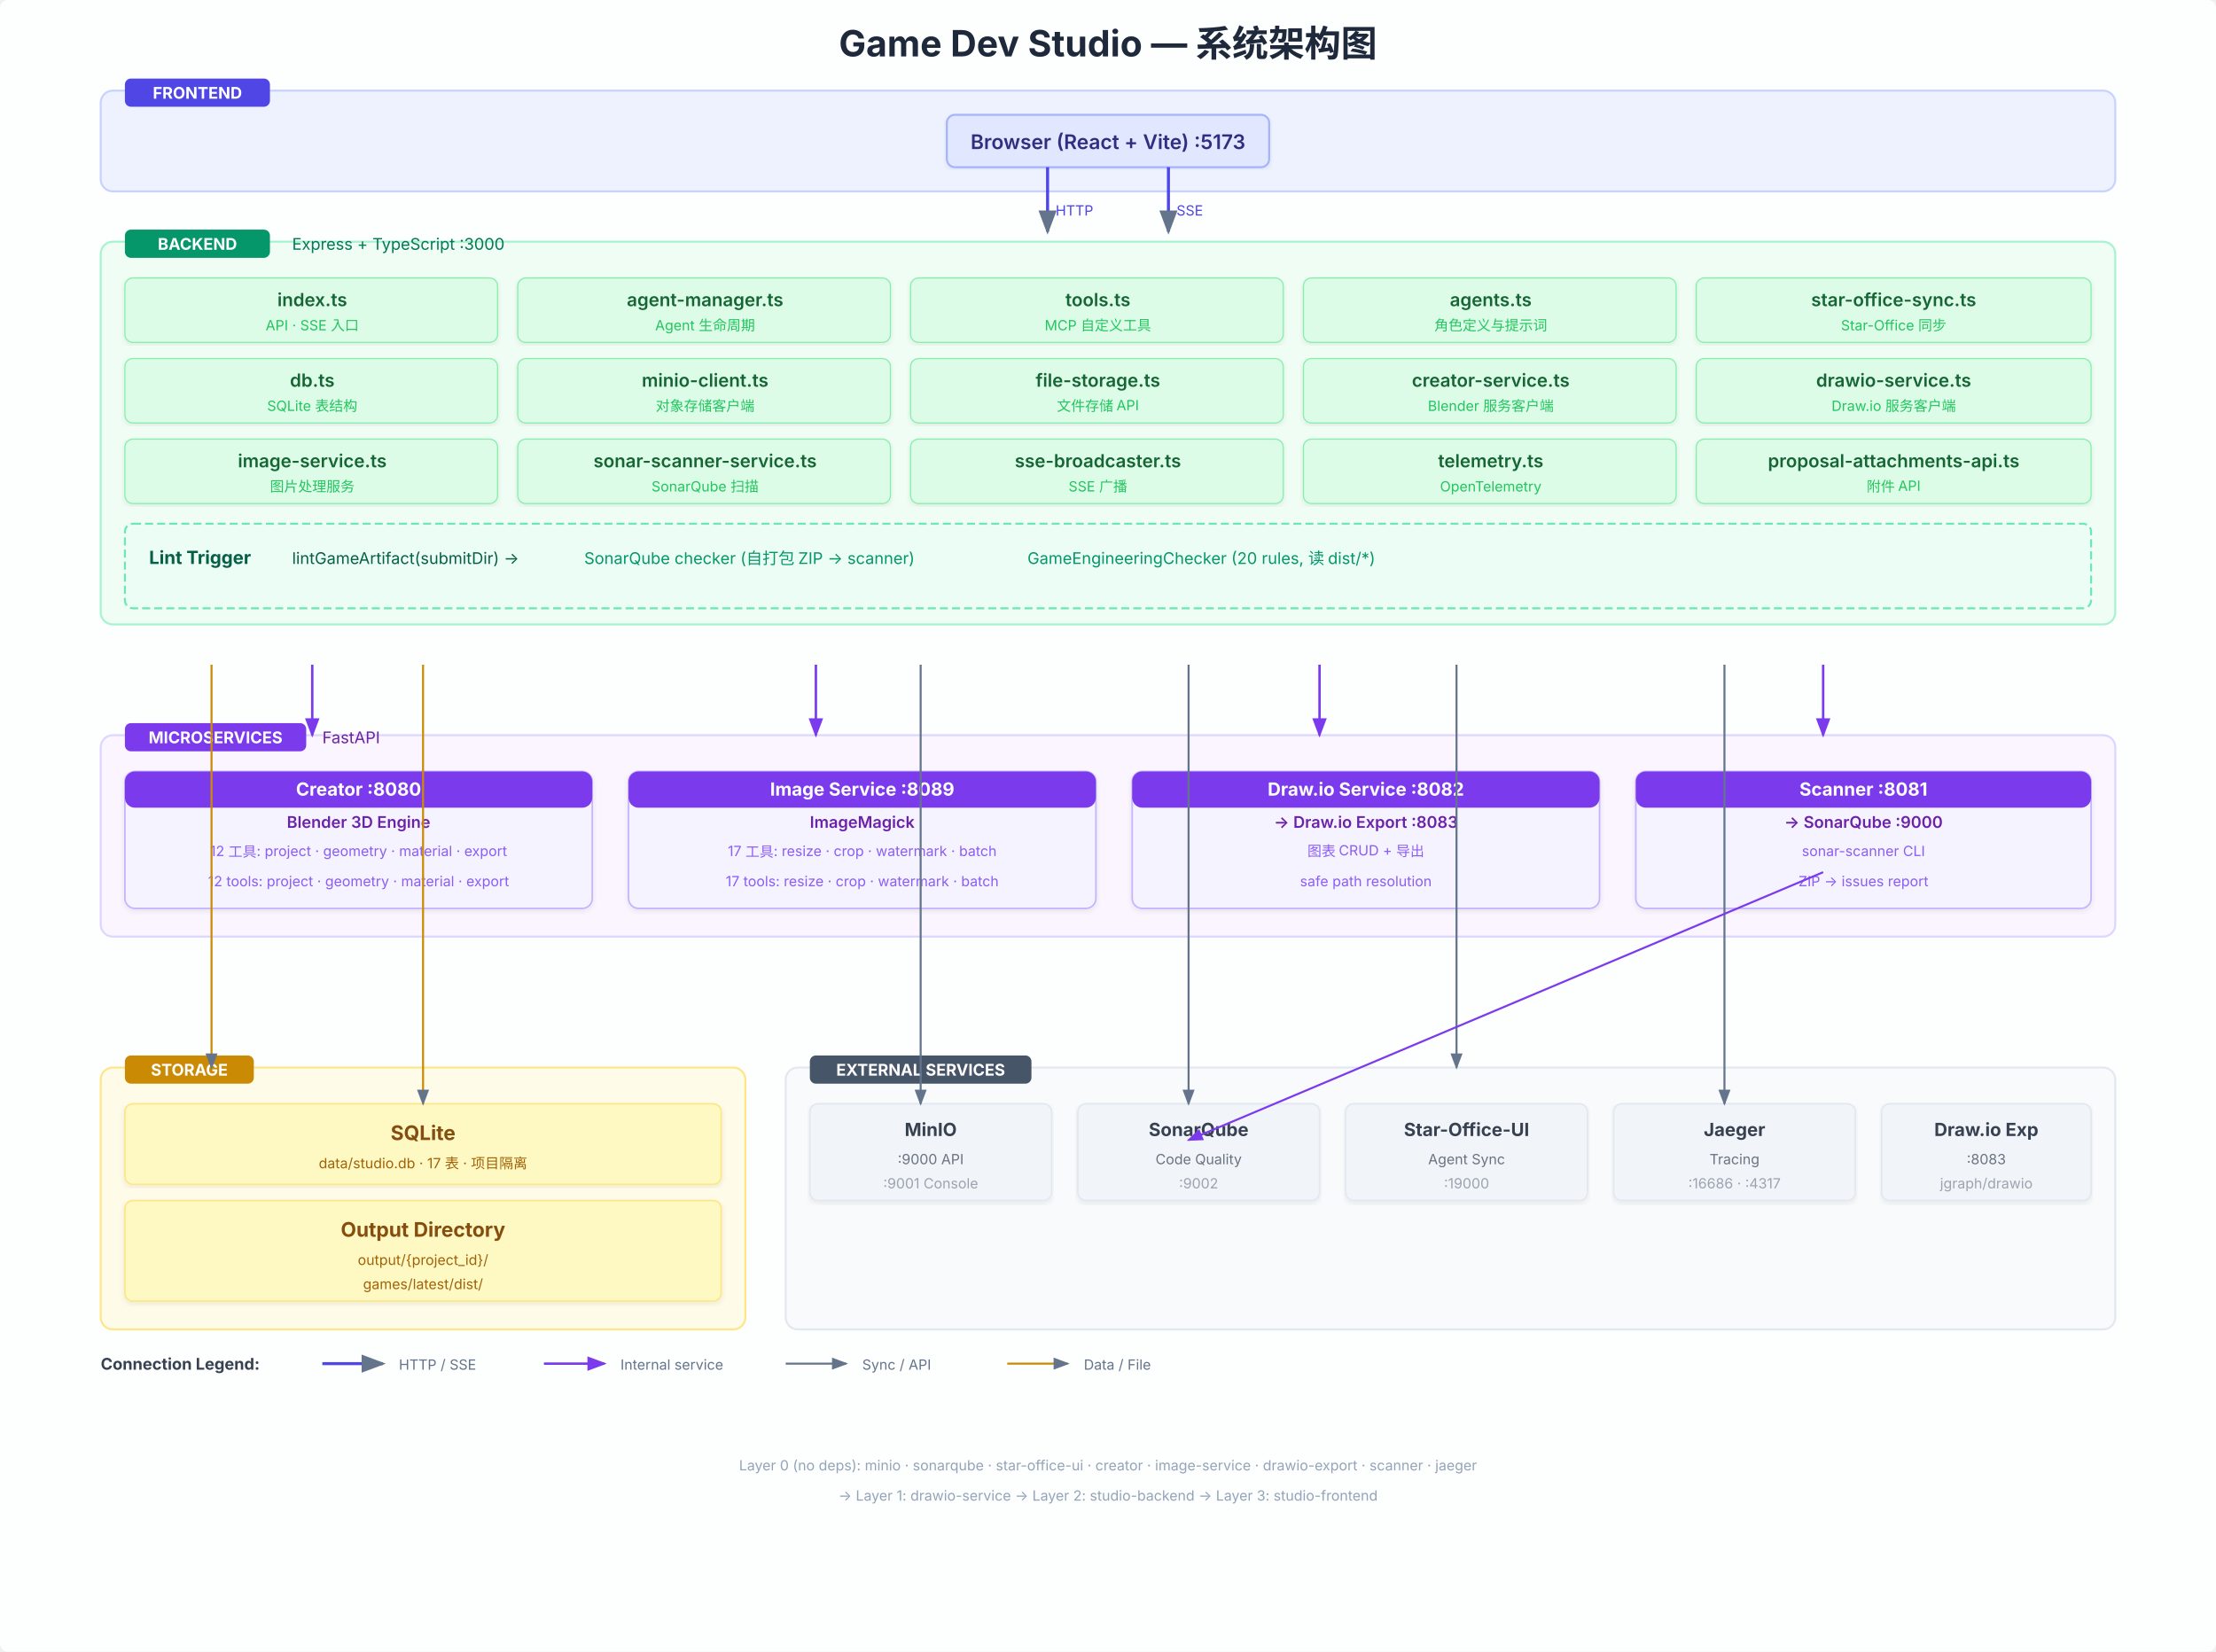
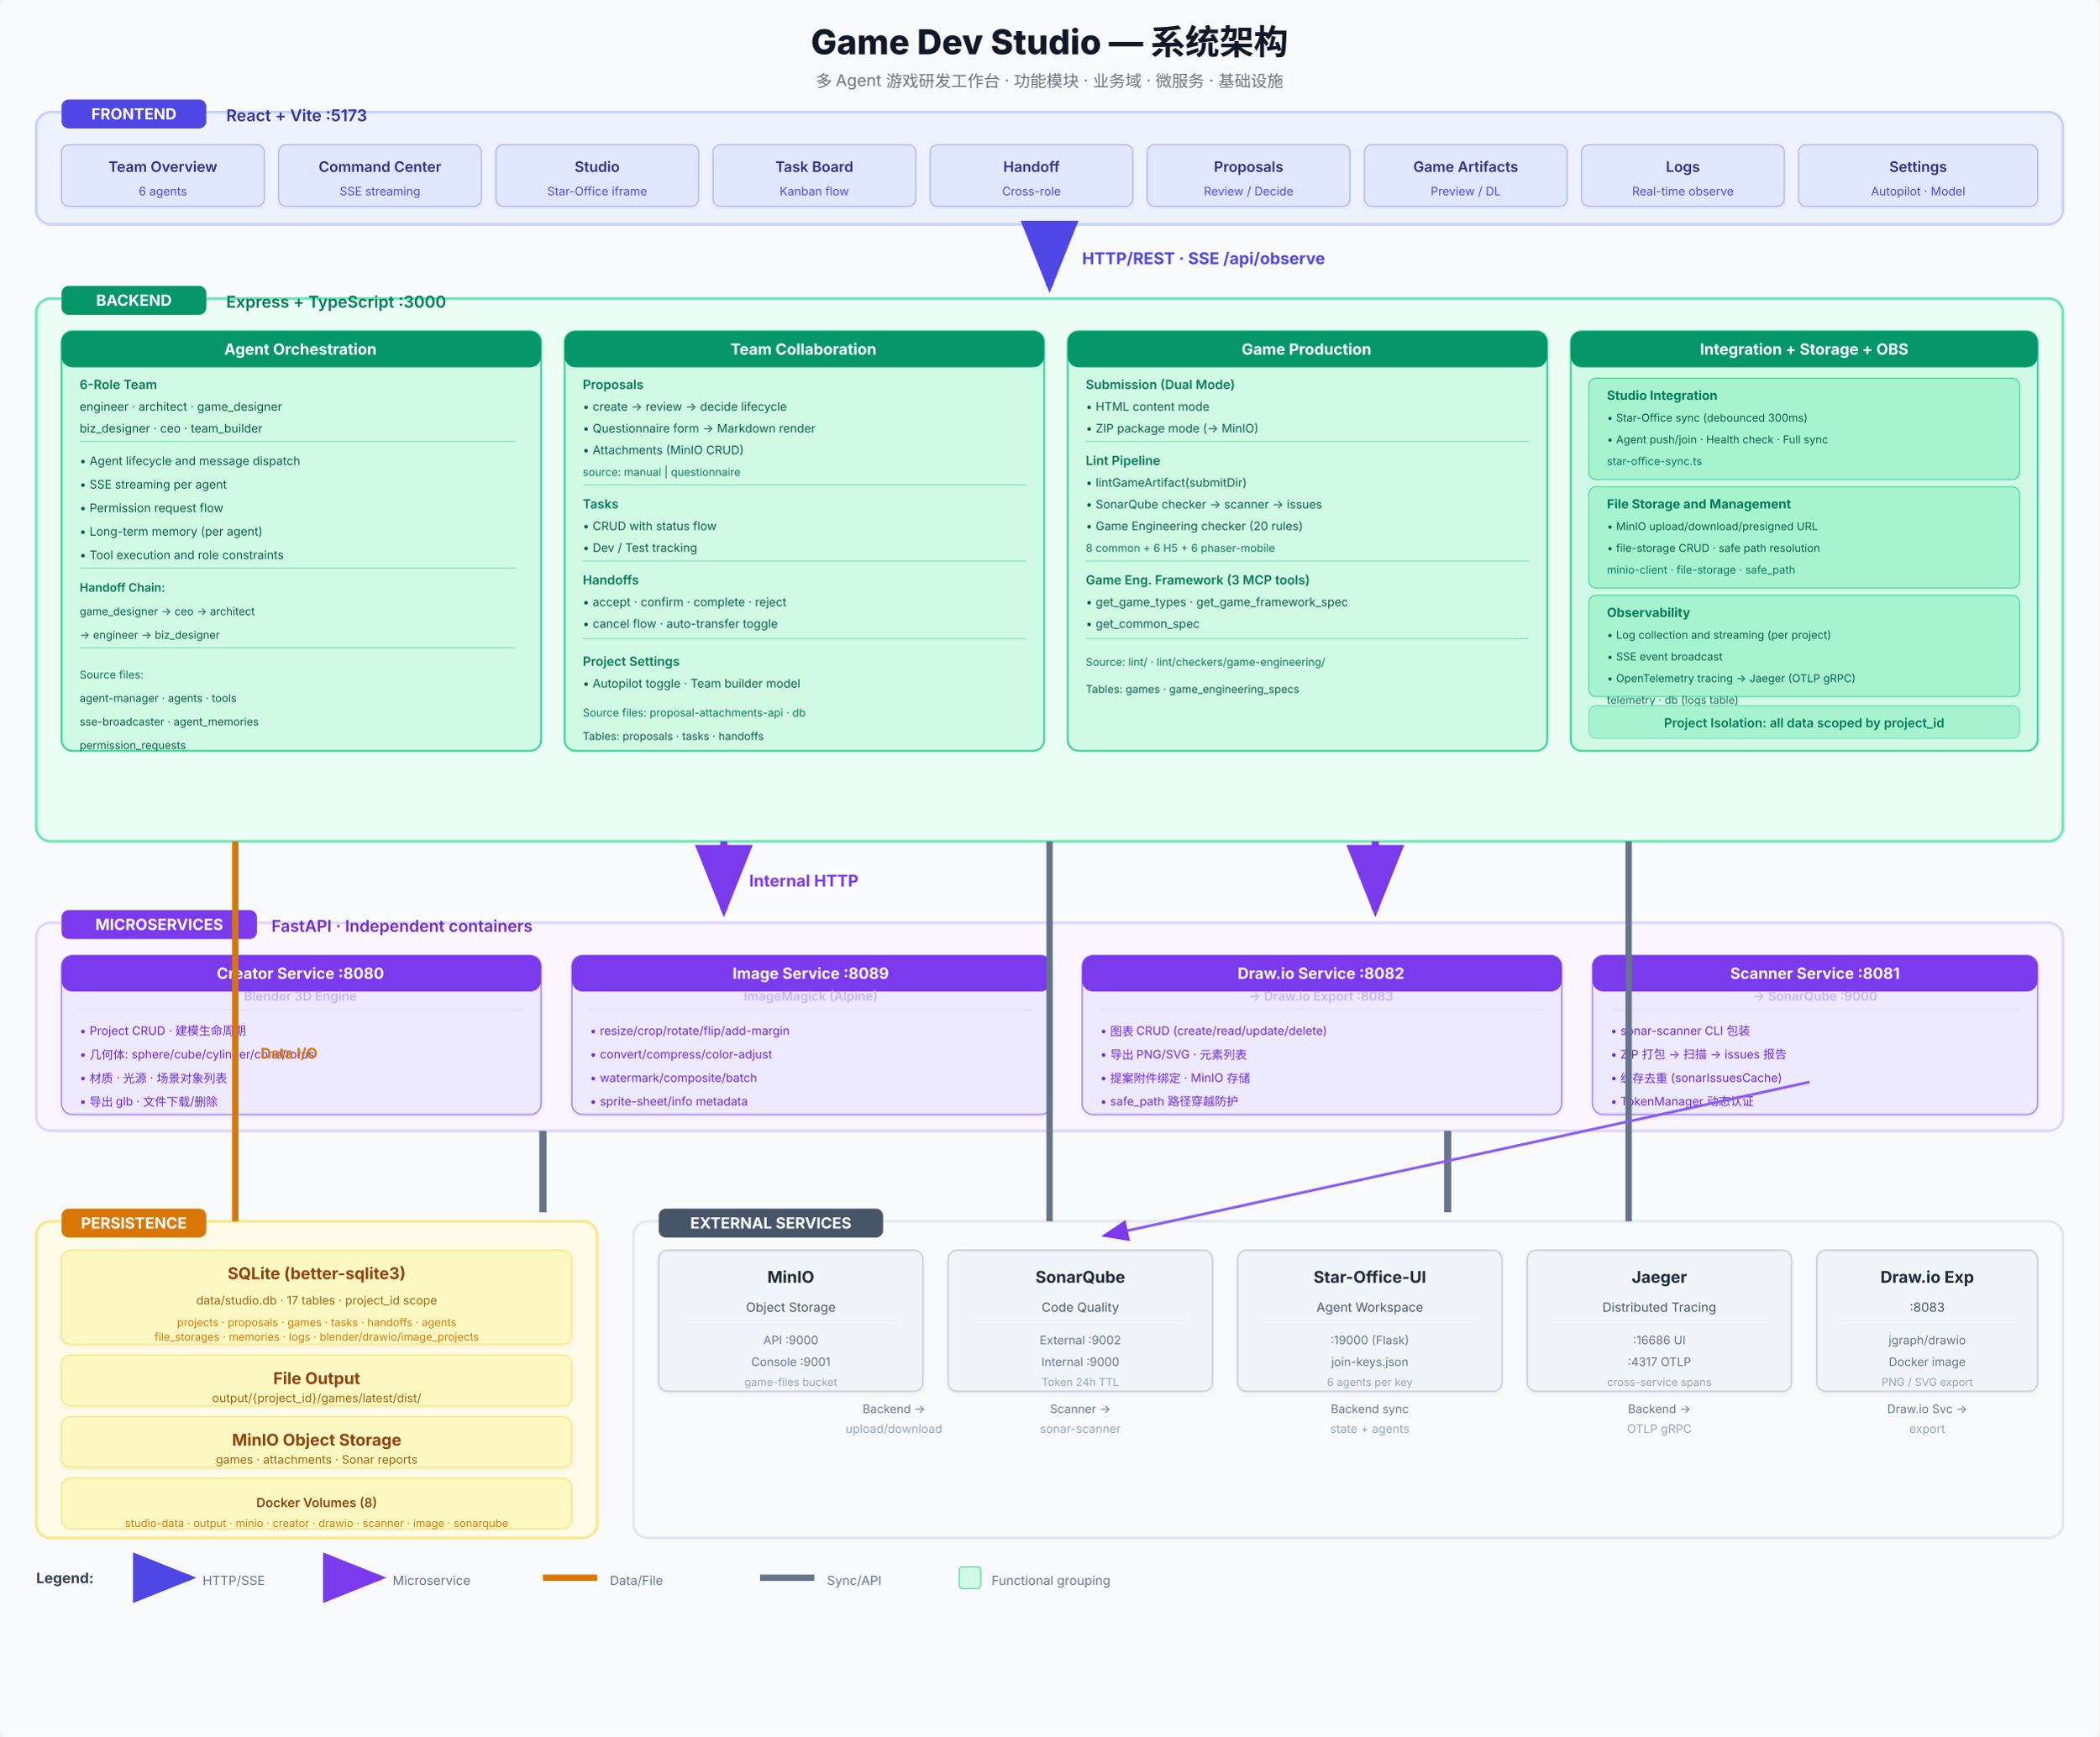
- <svg xmlns="http://www.w3.org/2000/svg" viewBox="0 0 1100 820" font-family="'Inter', 'Helvetica Neue', Arial, sans-serif">
+ <svg xmlns="http://www.w3.org/2000/svg" viewBox="0 0 1160 960" font-family="'Inter', 'PingFang SC', 'Microsoft YaHei', Arial, sans-serif">
  <defs>
-     <marker id="a" markerWidth="8" markerHeight="6" refX="7" refY="3" orient="auto">
-       <path d="M0,0 L8,3 L0,6 Z" fill="#64748B" />
+     <marker id="ma" markerWidth="10" markerHeight="8" refX="9" refY="4" orient="auto">
+       <path d="M0,0 L10,4 L0,8 Z" fill="#4F46E5" />
    </marker>
-     <marker id="ap" markerWidth="8" markerHeight="6" refX="7" refY="3" orient="auto">
-       <path d="M0,0 L8,3 L0,6 Z" fill="#7C3AED" />
+     <marker id="mp" markerWidth="10" markerHeight="8" refX="9" refY="4" orient="auto">
+       <path d="M0,0 L10,4 L0,8 Z" fill="#7C3AED" />
    </marker>
    <filter id="sh" x="-1%" y="-1%" width="102%" height="106%">
-       <feDropShadow dx="0" dy="1" stdDeviation="1.5" flood-opacity="0.08" />
+       <feDropShadow dx="0" dy="1" stdDeviation="1.5" flood-opacity="0.06" />
    </filter>
  </defs>
-   <rect width="1100" height="820" fill="#FDFEFE" rx="4" />
-   <text x="550" y="28" text-anchor="middle" font-size="18" font-weight="700" fill="#1E293B">Game Dev Studio — 系统架构图</text>
-   <g transform="translate(50, 45)">
-     <rect x="0" y="0" width="1000" height="50" rx="6" fill="#EEF2FF" stroke="#C7D2FE" stroke-width="1" />
-     <rect x="12" y="-6" width="72" height="14" rx="3" fill="#4F46E5" />
-     <text x="48" y="4" text-anchor="middle" font-size="8" font-weight="700" fill="#FFF">FRONTEND</text>
-     <rect x="420" y="12" width="160" height="26" rx="4" fill="#E0E7FF" stroke="#A5B4FC" stroke-width="1" filter="url(#sh)" />
-     <text x="500" y="29" text-anchor="middle" font-size="10" font-weight="600" fill="#312E81">Browser (React + Vite) :5173</text>
-   </g>
-   <g transform="translate(50, 45)">
-     <line x1="470" y1="38" x2="470" y2="70" stroke="#4F46E5" stroke-width="1.5" marker-end="url(#a)" />
-     <line x1="530" y1="38" x2="530" y2="70" stroke="#4F46E5" stroke-width="1.5" marker-end="url(#a)" />
-     <text x="474" y="62" font-size="7" fill="#4F46E5">HTTP</text>
-     <text x="534" y="62" font-size="7" fill="#4F46E5">SSE</text>
-   </g>
-   <g transform="translate(50, 120)">
-     <rect x="0" y="0" width="1000" height="190" rx="6" fill="#F0FDF4" stroke="#A7F3D0" stroke-width="1" />
-     <rect x="12" y="-6" width="72" height="14" rx="3" fill="#059669" />
-     <text x="48" y="4" text-anchor="middle" font-size="8" font-weight="700" fill="#FFF">BACKEND</text>
-     <text x="95" y="4" font-size="8" fill="#047857">Express + TypeScript :3000</text>
-     <rect x="12" y="18" width="185" height="32" rx="4" fill="#DCFCE7" stroke="#86EFAC" stroke-width="0.6" filter="url(#sh)" />
-     <text x="105" y="32" text-anchor="middle" font-size="9" font-weight="600" fill="#166534">index.ts</text>
-     <text x="105" y="44" text-anchor="middle" font-size="7" fill="#22C55E">API · SSE 入口</text>
-     <rect x="207" y="18" width="185" height="32" rx="4" fill="#DCFCE7" stroke="#86EFAC" stroke-width="0.6" filter="url(#sh)" />
-     <text x="300" y="32" text-anchor="middle" font-size="9" font-weight="600" fill="#166534">agent-manager.ts</text>
-     <text x="300" y="44" text-anchor="middle" font-size="7" fill="#22C55E">Agent 生命周期</text>
-     <rect x="402" y="18" width="185" height="32" rx="4" fill="#DCFCE7" stroke="#86EFAC" stroke-width="0.6" filter="url(#sh)" />
-     <text x="495" y="32" text-anchor="middle" font-size="9" font-weight="600" fill="#166534">tools.ts</text>
-     <text x="495" y="44" text-anchor="middle" font-size="7" fill="#22C55E">MCP 自定义工具</text>
-     <rect x="597" y="18" width="185" height="32" rx="4" fill="#DCFCE7" stroke="#86EFAC" stroke-width="0.6" filter="url(#sh)" />
-     <text x="690" y="32" text-anchor="middle" font-size="9" font-weight="600" fill="#166534">agents.ts</text>
-     <text x="690" y="44" text-anchor="middle" font-size="7" fill="#22C55E">角色定义与提示词</text>
-     <rect x="792" y="18" width="196" height="32" rx="4" fill="#DCFCE7" stroke="#86EFAC" stroke-width="0.6" filter="url(#sh)" />
-     <text x="890" y="32" text-anchor="middle" font-size="9" font-weight="600" fill="#166534">star-office-sync.ts</text>
-     <text x="890" y="44" text-anchor="middle" font-size="7" fill="#22C55E">Star-Office 同步</text>
-     <rect x="12" y="58" width="185" height="32" rx="4" fill="#DCFCE7" stroke="#86EFAC" stroke-width="0.6" filter="url(#sh)" />
-     <text x="105" y="72" text-anchor="middle" font-size="9" font-weight="600" fill="#166534">db.ts</text>
-     <text x="105" y="84" text-anchor="middle" font-size="7" fill="#22C55E">SQLite 表结构</text>
-     <rect x="207" y="58" width="185" height="32" rx="4" fill="#DCFCE7" stroke="#86EFAC" stroke-width="0.6" filter="url(#sh)" />
-     <text x="300" y="72" text-anchor="middle" font-size="9" font-weight="600" fill="#166534">minio-client.ts</text>
-     <text x="300" y="84" text-anchor="middle" font-size="7" fill="#22C55E">对象存储客户端</text>
-     <rect x="402" y="58" width="185" height="32" rx="4" fill="#DCFCE7" stroke="#86EFAC" stroke-width="0.6" filter="url(#sh)" />
-     <text x="495" y="72" text-anchor="middle" font-size="9" font-weight="600" fill="#166534">file-storage.ts</text>
-     <text x="495" y="84" text-anchor="middle" font-size="7" fill="#22C55E">文件存储 API</text>
-     <rect x="597" y="58" width="185" height="32" rx="4" fill="#DCFCE7" stroke="#86EFAC" stroke-width="0.6" filter="url(#sh)" />
-     <text x="690" y="72" text-anchor="middle" font-size="9" font-weight="600" fill="#166534">creator-service.ts</text>
-     <text x="690" y="84" text-anchor="middle" font-size="7" fill="#22C55E">Blender 服务客户端</text>
-     <rect x="792" y="58" width="196" height="32" rx="4" fill="#DCFCE7" stroke="#86EFAC" stroke-width="0.6" filter="url(#sh)" />
-     <text x="890" y="72" text-anchor="middle" font-size="9" font-weight="600" fill="#166534">drawio-service.ts</text>
-     <text x="890" y="84" text-anchor="middle" font-size="7" fill="#22C55E">Draw.io 服务客户端</text>
-     <rect x="12" y="98" width="185" height="32" rx="4" fill="#DCFCE7" stroke="#86EFAC" stroke-width="0.6" filter="url(#sh)" />
-     <text x="105" y="112" text-anchor="middle" font-size="9" font-weight="600" fill="#166534">image-service.ts</text>
-     <text x="105" y="124" text-anchor="middle" font-size="7" fill="#22C55E">图片处理服务</text>
-     <rect x="207" y="98" width="185" height="32" rx="4" fill="#DCFCE7" stroke="#86EFAC" stroke-width="0.6" filter="url(#sh)" />
-     <text x="300" y="112" text-anchor="middle" font-size="9" font-weight="600" fill="#166534">sonar-scanner-service.ts</text>
-     <text x="300" y="124" text-anchor="middle" font-size="7" fill="#22C55E">SonarQube 扫描</text>
-     <rect x="402" y="98" width="185" height="32" rx="4" fill="#DCFCE7" stroke="#86EFAC" stroke-width="0.6" filter="url(#sh)" />
-     <text x="495" y="112" text-anchor="middle" font-size="9" font-weight="600" fill="#166534">sse-broadcaster.ts</text>
-     <text x="495" y="124" text-anchor="middle" font-size="7" fill="#22C55E">SSE 广播</text>
-     <rect x="597" y="98" width="185" height="32" rx="4" fill="#DCFCE7" stroke="#86EFAC" stroke-width="0.6" filter="url(#sh)" />
-     <text x="690" y="112" text-anchor="middle" font-size="9" font-weight="600" fill="#166534">telemetry.ts</text>
-     <text x="690" y="124" text-anchor="middle" font-size="7" fill="#22C55E">OpenTelemetry</text>
-     <rect x="792" y="98" width="196" height="32" rx="4" fill="#DCFCE7" stroke="#86EFAC" stroke-width="0.6" filter="url(#sh)" />
-     <text x="890" y="112" text-anchor="middle" font-size="9" font-weight="600" fill="#166534">proposal-attachments-api.ts</text>
-     <text x="890" y="124" text-anchor="middle" font-size="7" fill="#22C55E">附件 API</text>
-     <rect x="12" y="140" width="976" height="42" rx="4" fill="#ECFDF5" stroke="#6EE7B7" stroke-width="1" stroke-dasharray="4,2" />
-     <text x="24" y="160" font-size="9" font-weight="700" fill="#065F46">Lint Trigger</text>
-     <text x="95" y="160" font-size="8" fill="#065F46">lintGameArtifact(submitDir) → </text>
-     <text x="240" y="160" font-size="8" fill="#059669">SonarQube checker (自打包 ZIP → scanner)</text>
-     <text x="460" y="160" font-size="8" fill="#059669">GameEngineeringChecker (20 rules, 读 dist/*)</text>
-   </g>
-   <g transform="translate(50, 365)">
-     <rect x="0" y="0" width="1000" height="100" rx="6" fill="#FAF5FF" stroke="#DDD6FE" stroke-width="1" />
-     <rect x="12" y="-6" width="90" height="14" rx="3" fill="#7C3AED" />
-     <text x="57" y="4" text-anchor="middle" font-size="8" font-weight="700" fill="#FFF">MICROSERVICES</text>
-     <text x="110" y="4" font-size="8" fill="#6B21A8">FastAPI</text>
-     <rect x="12" y="18" width="232" height="68" rx="5" fill="#F5F3FF" stroke="#C4B5FD" stroke-width="0.8" filter="url(#sh)" />
-     <rect x="12" y="18" width="232" height="18" rx="5" fill="#7C3AED" />
-     <text x="128" y="30" text-anchor="middle" font-size="9" font-weight="700" fill="#FFF">Creator :8080</text>
-     <text x="128" y="46" text-anchor="middle" font-size="8" fill="#6B21A8" font-weight="600">Blender 3D Engine</text>
-     <text x="128" y="60" text-anchor="middle" font-size="7" fill="#8B5CF6">12 工具: project · geometry · material · export</text>
-     <text x="128" y="75" text-anchor="middle" font-size="7" fill="#8B5CF6">12 tools: project · geometry · material · export</text>
-     <rect x="262" y="18" width="232" height="68" rx="5" fill="#F5F3FF" stroke="#C4B5FD" stroke-width="0.8" filter="url(#sh)" />
-     <rect x="262" y="18" width="232" height="18" rx="5" fill="#7C3AED" />
-     <text x="378" y="30" text-anchor="middle" font-size="9" font-weight="700" fill="#FFF">Image Service :8089</text>
-     <text x="378" y="46" text-anchor="middle" font-size="8" fill="#6B21A8" font-weight="600">ImageMagick</text>
-     <text x="378" y="60" text-anchor="middle" font-size="7" fill="#8B5CF6">17 工具: resize · crop · watermark · batch</text>
-     <text x="378" y="75" text-anchor="middle" font-size="7" fill="#8B5CF6">17 tools: resize · crop · watermark · batch</text>
-     <rect x="512" y="18" width="232" height="68" rx="5" fill="#F5F3FF" stroke="#C4B5FD" stroke-width="0.8" filter="url(#sh)" />
-     <rect x="512" y="18" width="232" height="18" rx="5" fill="#7C3AED" />
-     <text x="628" y="30" text-anchor="middle" font-size="9" font-weight="700" fill="#FFF">Draw.io Service :8082</text>
-     <text x="628" y="46" text-anchor="middle" font-size="8" fill="#6B21A8" font-weight="600">→ Draw.io Export :8083</text>
-     <text x="628" y="60" text-anchor="middle" font-size="7" fill="#8B5CF6">图表 CRUD + 导出</text>
-     <text x="628" y="75" text-anchor="middle" font-size="7" fill="#8B5CF6">safe path resolution</text>
-     <rect x="762" y="18" width="226" height="68" rx="5" fill="#F5F3FF" stroke="#C4B5FD" stroke-width="0.8" filter="url(#sh)" />
-     <rect x="762" y="18" width="226" height="18" rx="5" fill="#7C3AED" />
-     <text x="875" y="30" text-anchor="middle" font-size="9" font-weight="700" fill="#FFF">Scanner :8081</text>
-     <text x="875" y="46" text-anchor="middle" font-size="8" fill="#6B21A8" font-weight="600">→ SonarQube :9000</text>
-     <text x="875" y="60" text-anchor="middle" font-size="7" fill="#8B5CF6">sonar-scanner CLI</text>
-     <text x="875" y="75" text-anchor="middle" font-size="7" fill="#8B5CF6">ZIP → issues report</text>
-   </g>
-   <g transform="translate(50, 530)">
-     <rect x="0" y="0" width="320" height="130" rx="6" fill="#FEFCE8" stroke="#FDE68A" stroke-width="1" />
-     <rect x="12" y="-6" width="64" height="14" rx="3" fill="#CA8A04" />
-     <text x="44" y="4" text-anchor="middle" font-size="8" font-weight="700" fill="#FFF">STORAGE</text>
-     <rect x="12" y="18" width="296" height="40" rx="4" fill="#FEF9C3" stroke="#FDE68A" stroke-width="0.8" filter="url(#sh)" />
-     <text x="160" y="36" text-anchor="middle" font-size="10" font-weight="700" fill="#854D0E">SQLite</text>
-     <text x="160" y="50" text-anchor="middle" font-size="7" fill="#A16207">data/studio.db · 17 表 · 项目隔离</text>
-     <rect x="12" y="66" width="296" height="50" rx="4" fill="#FEF9C3" stroke="#FDE68A" stroke-width="0.8" filter="url(#sh)" />
-     <text x="160" y="84" text-anchor="middle" font-size="10" font-weight="700" fill="#854D0E">Output Directory</text>
-     <text x="160" y="98" text-anchor="middle" font-size="7" fill="#A16207">output/{project_id}/</text>
-     <text x="160" y="110" text-anchor="middle" font-size="7" fill="#A16207">games/latest/dist/</text>
-     <rect x="340" y="0" width="660" height="130" rx="6" fill="#F8FAFC" stroke="#E2E8F0" stroke-width="1" />
-     <rect x="352" y="-6" width="110" height="14" rx="3" fill="#475569" />
-     <text x="407" y="4" text-anchor="middle" font-size="8" font-weight="700" fill="#FFF">EXTERNAL SERVICES</text>
-     <rect x="352" y="18" width="120" height="48" rx="4" fill="#F1F5F9" stroke="#E2E8F0" stroke-width="0.8" filter="url(#sh)" />
-     <text x="412" y="34" text-anchor="middle" font-size="9" font-weight="700" fill="#374151">MinIO</text>
-     <text x="412" y="48" text-anchor="middle" font-size="7" fill="#6B7280">:9000 API</text>
-     <text x="412" y="60" text-anchor="middle" font-size="7" fill="#9CA3AF">:9001 Console</text>
-     <rect x="485" y="18" width="120" height="48" rx="4" fill="#F1F5F9" stroke="#E2E8F0" stroke-width="0.8" filter="url(#sh)" />
-     <text x="545" y="34" text-anchor="middle" font-size="9" font-weight="700" fill="#374151">SonarQube</text>
-     <text x="545" y="48" text-anchor="middle" font-size="7" fill="#6B7280">Code Quality</text>
-     <text x="545" y="60" text-anchor="middle" font-size="7" fill="#9CA3AF">:9002</text>
-     <rect x="618" y="18" width="120" height="48" rx="4" fill="#F1F5F9" stroke="#E2E8F0" stroke-width="0.8" filter="url(#sh)" />
-     <text x="678" y="34" text-anchor="middle" font-size="9" font-weight="700" fill="#374151">Star-Office-UI</text>
-     <text x="678" y="48" text-anchor="middle" font-size="7" fill="#6B7280">Agent Sync</text>
-     <text x="678" y="60" text-anchor="middle" font-size="7" fill="#9CA3AF">:19000</text>
-     <rect x="751" y="18" width="120" height="48" rx="4" fill="#F1F5F9" stroke="#E2E8F0" stroke-width="0.8" filter="url(#sh)" />
-     <text x="811" y="34" text-anchor="middle" font-size="9" font-weight="700" fill="#374151">Jaeger</text>
-     <text x="811" y="48" text-anchor="middle" font-size="7" fill="#6B7280">Tracing</text>
-     <text x="811" y="60" text-anchor="middle" font-size="7" fill="#9CA3AF">:16686 · :4317</text>
-     <rect x="884" y="18" width="104" height="48" rx="4" fill="#F1F5F9" stroke="#E2E8F0" stroke-width="0.8" filter="url(#sh)" />
-     <text x="936" y="34" text-anchor="middle" font-size="9" font-weight="700" fill="#374151">Draw.io Exp</text>
-     <text x="936" y="48" text-anchor="middle" font-size="7" fill="#6B7280">:8083</text>
-     <text x="936" y="60" text-anchor="middle" font-size="7" fill="#9CA3AF">jgraph/drawio</text>
-   </g>
-   <line x1="155" y1="330" x2="155" y2="365" stroke="#7C3AED" stroke-width="1.2" marker-end="url(#ap)" />
-   <line x1="405" y1="330" x2="405" y2="365" stroke="#7C3AED" stroke-width="1.2" marker-end="url(#ap)" />
-   <line x1="655" y1="330" x2="655" y2="365" stroke="#7C3AED" stroke-width="1.2" marker-end="url(#ap)" />
-   <line x1="905" y1="330" x2="905" y2="365" stroke="#7C3AED" stroke-width="1.2" marker-end="url(#ap)" />
-   <line x1="105" y1="330" x2="105" y2="530" stroke="#CA8A04" stroke-width="1" marker-end="url(#a)" />
-   <line x1="210" y1="330" x2="210" y2="548" stroke="#CA8A04" stroke-width="1" marker-end="url(#a)" />
-   <line x1="457" y1="330" x2="457" y2="548" stroke="#64748B" stroke-width="1" marker-end="url(#a)" />
-   <line x1="590" y1="330" x2="590" y2="548" stroke="#64748B" stroke-width="1" marker-end="url(#a)" />
-   <line x1="723" y1="330" x2="723" y2="530" stroke="#64748B" stroke-width="1" marker-end="url(#a)" />
-   <line x1="856" y1="330" x2="856" y2="548" stroke="#64748B" stroke-width="1" marker-end="url(#a)" />
-   <line x1="905" y1="433" x2="590" y2="566" stroke="#7C3AED" stroke-width="1" marker-end="url(#ap)" />
-   <g transform="translate(50, 680)">
-     <text x="0" y="0" font-size="8" font-weight="700" fill="#374151">Connection Legend:</text>
-     <line x1="110" y1="-3" x2="140" y2="-3" stroke="#4F46E5" stroke-width="1.5" marker-end="url(#a)" />
-     <text x="148" y="0" font-size="7" fill="#64748B">HTTP / SSE</text>
-     <line x1="220" y1="-3" x2="250" y2="-3" stroke="#7C3AED" stroke-width="1.2" marker-end="url(#ap)" />
-     <text x="258" y="0" font-size="7" fill="#64748B">Internal service</text>
-     <line x1="340" y1="-3" x2="370" y2="-3" stroke="#64748B" stroke-width="1" marker-end="url(#a)" />
-     <text x="378" y="0" font-size="7" fill="#64748B">Sync / API</text>
-     <line x1="450" y1="-3" x2="480" y2="-3" stroke="#CA8A04" stroke-width="1" marker-end="url(#a)" />
-     <text x="488" y="0" font-size="7" fill="#64748B">Data / File</text>
-   </g>
-   <text x="550" y="730" text-anchor="middle" font-size="7" fill="#94A3B8">Layer 0 (no deps): minio · sonarqube · star-office-ui · creator · image-service · drawio-export · scanner · jaeger</text>
-   <text x="550" y="745" text-anchor="middle" font-size="7" fill="#94A3B8">→ Layer 1: drawio-service → Layer 2: studio-backend → Layer 3: studio-frontend</text>
+   <rect width="1160" height="960" fill="#F9FAFB" rx="4" />
+   <text x="580" y="30" text-anchor="middle" font-size="19" font-weight="800" fill="#111827">Game Dev Studio — 系统架构</text>
+   <text x="580" y="48" text-anchor="middle" font-size="9" fill="#6B7280">多 Agent 游戏研发工作台 · 功能模块 · 业务域 · 微服务 · 基础设施</text>
+   <g transform="translate(20, 62)">
+     <rect x="0" y="0" width="1120" height="62" rx="8" fill="#EEF2FF" stroke="#C7D2FE" stroke-width="1.5" />
+     <rect x="14" y="-7" width="80" height="16" rx="4" fill="#4F46E5" />
+     <text x="54" y="4" text-anchor="middle" font-size="8.5" font-weight="700" fill="#FFF">FRONTEND</text>
+     <text x="105" y="5" font-size="9" font-weight="600" fill="#3730A3">React + Vite :5173</text>
+     <rect x="14" y="18" width="112" height="34" rx="4" fill="#E0E7FF" stroke="#A5B4FC" stroke-width="0.6" filter="url(#sh)" />
+     <text x="70" y="33" text-anchor="middle" font-size="8" font-weight="600" fill="#312E81">Team Overview</text>
+     <text x="70" y="46" text-anchor="middle" font-size="6.5" fill="#4F46E5">6 agents</text>
+     <rect x="134" y="18" width="112" height="34" rx="4" fill="#E0E7FF" stroke="#A5B4FC" stroke-width="0.6" filter="url(#sh)" />
+     <text x="190" y="33" text-anchor="middle" font-size="8" font-weight="600" fill="#312E81">Command Center</text>
+     <text x="190" y="46" text-anchor="middle" font-size="6.5" fill="#4F46E5">SSE streaming</text>
+     <rect x="254" y="18" width="112" height="34" rx="4" fill="#E0E7FF" stroke="#A5B4FC" stroke-width="0.6" filter="url(#sh)" />
+     <text x="310" y="33" text-anchor="middle" font-size="8" font-weight="600" fill="#312E81">Studio</text>
+     <text x="310" y="46" text-anchor="middle" font-size="6.5" fill="#4F46E5">Star-Office iframe</text>
+     <rect x="374" y="18" width="112" height="34" rx="4" fill="#E0E7FF" stroke="#A5B4FC" stroke-width="0.6" filter="url(#sh)" />
+     <text x="430" y="33" text-anchor="middle" font-size="8" font-weight="600" fill="#312E81">Task Board</text>
+     <text x="430" y="46" text-anchor="middle" font-size="6.5" fill="#4F46E5">Kanban flow</text>
+     <rect x="494" y="18" width="112" height="34" rx="4" fill="#E0E7FF" stroke="#A5B4FC" stroke-width="0.6" filter="url(#sh)" />
+     <text x="550" y="33" text-anchor="middle" font-size="8" font-weight="600" fill="#312E81">Handoff</text>
+     <text x="550" y="46" text-anchor="middle" font-size="6.5" fill="#4F46E5">Cross-role</text>
+     <rect x="614" y="18" width="112" height="34" rx="4" fill="#E0E7FF" stroke="#A5B4FC" stroke-width="0.6" filter="url(#sh)" />
+     <text x="670" y="33" text-anchor="middle" font-size="8" font-weight="600" fill="#312E81">Proposals</text>
+     <text x="670" y="46" text-anchor="middle" font-size="6.5" fill="#4F46E5">Review / Decide</text>
+     <rect x="734" y="18" width="112" height="34" rx="4" fill="#E0E7FF" stroke="#A5B4FC" stroke-width="0.6" filter="url(#sh)" />
+     <text x="790" y="33" text-anchor="middle" font-size="8" font-weight="600" fill="#312E81">Game Artifacts</text>
+     <text x="790" y="46" text-anchor="middle" font-size="6.5" fill="#4F46E5">Preview / DL</text>
+     <rect x="854" y="18" width="112" height="34" rx="4" fill="#E0E7FF" stroke="#A5B4FC" stroke-width="0.6" filter="url(#sh)" />
+     <text x="910" y="33" text-anchor="middle" font-size="8" font-weight="600" fill="#312E81">Logs</text>
+     <text x="910" y="46" text-anchor="middle" font-size="6.5" fill="#4F46E5">Real-time observe</text>
+     <rect x="974" y="18" width="132" height="34" rx="4" fill="#E0E7FF" stroke="#A5B4FC" stroke-width="0.6" filter="url(#sh)" />
+     <text x="1040" y="33" text-anchor="middle" font-size="8" font-weight="600" fill="#312E81">Settings</text>
+     <text x="1040" y="46" text-anchor="middle" font-size="6.5" fill="#4F46E5">Autopilot · Model</text>
+   </g>
+   <line x1="580" y1="124" x2="580" y2="158" stroke="#4F46E5" stroke-width="4" marker-end="url(#ma)" />
+   <text x="598" y="146" font-size="9" font-weight="700" fill="#4F46E5">HTTP/REST · SSE /api/observe</text>
+   <g transform="translate(20, 165)">
+     <rect x="0" y="0" width="1120" height="300" rx="8" fill="#ECFDF5" stroke="#6EE7B7" stroke-width="1.5" />
+     <rect x="14" y="-7" width="80" height="16" rx="4" fill="#059669" />
+     <text x="54" y="4" text-anchor="middle" font-size="8.5" font-weight="700" fill="#FFF">BACKEND</text>
+     <text x="105" y="5" font-size="9" font-weight="600" fill="#047857">Express + TypeScript :3000</text>
+     <rect x="14" y="18" width="265" height="232" rx="6" fill="#D1FAE5" stroke="#34D399" stroke-width="1" />
+     <rect x="14" y="18" width="265" height="20" rx="6" fill="#059669" />
+     <text x="146" y="31" text-anchor="middle" font-size="8.5" font-weight="700" fill="#FFF">Agent Orchestration</text>
+     <text x="24" y="50" font-size="7" fill="#047857" font-weight="600">6-Role Team</text>
+     <text x="24" y="62" font-size="6.5" fill="#065F46">engineer · architect · game_designer</text>
+     <text x="24" y="74" font-size="6.5" fill="#065F46">biz_designer · ceo · team_builder</text>
+     <line x1="24" y1="79" x2="265" y2="79" stroke="#34D399" stroke-width="0.3" />
+     <text x="24" y="92" font-size="6.5" fill="#065F46">• Agent lifecycle and message dispatch</text>
+     <text x="24" y="105" font-size="6.5" fill="#065F46">• SSE streaming per agent</text>
+     <text x="24" y="118" font-size="6.5" fill="#065F46">• Permission request flow</text>
+     <text x="24" y="131" font-size="6.5" fill="#065F46">• Long-term memory (per agent)</text>
+     <text x="24" y="144" font-size="6.5" fill="#065F46">• Tool execution and role constraints</text>
+     <line x1="24" y1="149" x2="265" y2="149" stroke="#34D399" stroke-width="0.3" />
+     <text x="24" y="162" font-size="6.5" fill="#047857" font-weight="600">Handoff Chain:</text>
+     <text x="24" y="175" font-size="6" fill="#065F46">game_designer → ceo → architect</text>
+     <text x="24" y="188" font-size="6" fill="#065F46">→ engineer → biz_designer</text>
+     <line x1="24" y1="193" x2="265" y2="193" stroke="#34D399" stroke-width="0.3" />
+     <text x="24" y="210" font-size="6" fill="#047857">Source files:</text>
+     <text x="24" y="223" font-size="6" fill="#065F46">agent-manager · agents · tools</text>
+     <text x="24" y="236" font-size="6" fill="#065F46">sse-broadcaster · agent_memories</text>
+     <text x="24" y="249" font-size="6" fill="#065F46">permission_requests</text>
+     <rect x="292" y="18" width="265" height="232" rx="6" fill="#D1FAE5" stroke="#34D399" stroke-width="1" />
+     <rect x="292" y="18" width="265" height="20" rx="6" fill="#059669" />
+     <text x="424" y="31" text-anchor="middle" font-size="8.5" font-weight="700" fill="#FFF">Team Collaboration</text>
+     <text x="302" y="50" font-size="7" font-weight="600" fill="#047857">Proposals</text>
+     <text x="302" y="62" font-size="6.5" fill="#065F46">• create → review → decide lifecycle</text>
+     <text x="302" y="74" font-size="6.5" fill="#065F46">• Questionnaire form → Markdown render</text>
+     <text x="302" y="86" font-size="6.5" fill="#065F46">• Attachments (MinIO CRUD)</text>
+     <text x="302" y="98" font-size="6" fill="#047857">  source: manual | questionnaire</text>
+     <line x1="302" y1="103" x2="547" y2="103" stroke="#34D399" stroke-width="0.3" />
+     <text x="302" y="116" font-size="7" font-weight="600" fill="#047857">Tasks</text>
+     <text x="302" y="128" font-size="6.5" fill="#065F46">• CRUD with status flow</text>
+     <text x="302" y="140" font-size="6.5" fill="#065F46">• Dev / Test tracking</text>
+     <line x1="302" y1="145" x2="547" y2="145" stroke="#34D399" stroke-width="0.3" />
+     <text x="302" y="158" font-size="7" font-weight="600" fill="#047857">Handoffs</text>
+     <text x="302" y="170" font-size="6.5" fill="#065F46">• accept · confirm · complete · reject</text>
+     <text x="302" y="182" font-size="6.5" fill="#065F46">• cancel flow · auto-transfer toggle</text>
+     <line x1="302" y1="188" x2="547" y2="188" stroke="#34D399" stroke-width="0.3" />
+     <text x="302" y="203" font-size="7" font-weight="600" fill="#047857">Project Settings</text>
+     <text x="302" y="215" font-size="6.5" fill="#065F46">• Autopilot toggle · Team builder model</text>
+     <text x="302" y="231" font-size="6" fill="#047857">Source files: proposal-attachments-api · db</text>
+     <text x="302" y="244" font-size="6" fill="#065F46">Tables: proposals · tasks · handoffs</text>
+     <rect x="570" y="18" width="265" height="232" rx="6" fill="#D1FAE5" stroke="#34D399" stroke-width="1" />
+     <rect x="570" y="18" width="265" height="20" rx="6" fill="#059669" />
+     <text x="702" y="31" text-anchor="middle" font-size="8.5" font-weight="700" fill="#FFF">Game Production</text>
+     <text x="580" y="50" font-size="7" font-weight="600" fill="#047857">Submission (Dual Mode)</text>
+     <text x="580" y="62" font-size="6.5" fill="#065F46">• HTML content mode</text>
+     <text x="580" y="74" font-size="6.5" fill="#065F46">• ZIP package mode (→ MinIO)</text>
+     <line x1="580" y1="79" x2="825" y2="79" stroke="#34D399" stroke-width="0.3" />
+     <text x="580" y="92" font-size="7" font-weight="600" fill="#047857">Lint Pipeline</text>
+     <text x="580" y="104" font-size="6.5" fill="#065F46">• lintGameArtifact(submitDir)</text>
+     <text x="580" y="116" font-size="6.5" fill="#065F46">• SonarQube checker → scanner → issues</text>
+     <text x="580" y="128" font-size="6.5" fill="#065F46">• Game Engineering checker (20 rules)</text>
+     <text x="580" y="140" font-size="6" fill="#047857">  8 common + 6 H5 + 6 phaser-mobile</text>
+     <line x1="580" y1="145" x2="825" y2="145" stroke="#34D399" stroke-width="0.3" />
+     <text x="580" y="158" font-size="7" font-weight="600" fill="#047857">Game Eng. Framework (3 MCP tools)</text>
+     <text x="580" y="170" font-size="6.5" fill="#065F46">• get_game_types · get_game_framework_spec</text>
+     <text x="580" y="182" font-size="6.5" fill="#065F46">• get_common_spec</text>
+     <line x1="580" y1="188" x2="825" y2="188" stroke="#34D399" stroke-width="0.3" />
+     <text x="580" y="203" font-size="6" fill="#047857">Source: lint/ · lint/checkers/game-engineering/</text>
+     <text x="580" y="218" font-size="6" fill="#065F46">Tables: games · game_engineering_specs</text>
+     <rect x="848" y="18" width="258" height="232" rx="6" fill="#D1FAE5" stroke="#34D399" stroke-width="1" />
+     <rect x="848" y="18" width="258" height="20" rx="6" fill="#059669" />
+     <text x="977" y="31" text-anchor="middle" font-size="8.5" font-weight="700" fill="#FFF">Integration + Storage + OBS</text>
+     <rect x="858" y="44" width="238" height="56" rx="4" fill="#A7F3D0" stroke="#34D399" stroke-width="0.5" />
+     <text x="868" y="56" font-size="7" font-weight="700" fill="#047857">Studio Integration</text>
+     <text x="868" y="68" font-size="6" fill="#065F46">• Star-Office sync (debounced 300ms)</text>
+     <text x="868" y="80" font-size="6" fill="#065F46">• Agent push/join · Health check · Full sync</text>
+     <text x="868" y="92" font-size="6" fill="#047857">star-office-sync.ts</text>
+     <rect x="858" y="104" width="238" height="56" rx="4" fill="#A7F3D0" stroke="#34D399" stroke-width="0.5" />
+     <text x="868" y="116" font-size="7" font-weight="700" fill="#047857">File Storage and Management</text>
+     <text x="868" y="128" font-size="6" fill="#065F46">• MinIO upload/download/presigned URL</text>
+     <text x="868" y="140" font-size="6" fill="#065F46">• file-storage CRUD · safe path resolution</text>
+     <text x="868" y="152" font-size="6" fill="#047857">minio-client · file-storage · safe_path</text>
+     <rect x="858" y="164" width="238" height="56" rx="4" fill="#A7F3D0" stroke="#34D399" stroke-width="0.5" />
+     <text x="868" y="176" font-size="7" font-weight="700" fill="#047857">Observability</text>
+     <text x="868" y="188" font-size="6" fill="#065F46">• Log collection and streaming (per project)</text>
+     <text x="868" y="200" font-size="6" fill="#065F46">• SSE event broadcast</text>
+     <text x="868" y="212" font-size="6" fill="#065F46">• OpenTelemetry tracing → Jaeger (OTLP gRPC)</text>
+     <text x="868" y="224" font-size="6" fill="#047857">telemetry · db (logs table)</text>
+     <rect x="858" y="225" width="238" height="18" rx="4" fill="#A7F3D0" stroke="#34D399" stroke-width="0.3" />
+     <text x="977" y="237" text-anchor="middle" font-size="7" fill="#047857" font-weight="600">Project Isolation: all data scoped by project_id</text>
+   </g>
+   <line x1="400" y1="465" x2="400" y2="503" stroke="#7C3AED" stroke-width="4" marker-end="url(#mp)" />
+   <line x1="760" y1="465" x2="760" y2="503" stroke="#7C3AED" stroke-width="4" marker-end="url(#mp)" />
+   <text x="414" y="490" font-size="9" font-weight="700" fill="#7C3AED">Internal HTTP</text>
+   <g transform="translate(20, 510)">
+     <rect x="0" y="0" width="1120" height="115" rx="8" fill="#FAF5FF" stroke="#DDD6FE" stroke-width="1.5" />
+     <rect x="14" y="-7" width="108" height="16" rx="4" fill="#7C3AED" />
+     <text x="68" y="4" text-anchor="middle" font-size="8.5" font-weight="700" fill="#FFF">MICROSERVICES</text>
+     <text x="130" y="5" font-size="9" font-weight="600" fill="#6D28D9">FastAPI · Independent containers</text>
+     <rect x="14" y="18" width="265" height="88" rx="6" fill="#EDE9FE" stroke="#A78BFA" stroke-width="0.8" filter="url(#sh)" />
+     <rect x="14" y="18" width="265" height="20" rx="6" fill="#7C3AED" />
+     <text x="146" y="31" text-anchor="middle" font-size="8.5" font-weight="700" fill="#FFF">Creator Service :8080</text>
+     <text x="146" y="43" text-anchor="middle" font-size="7" fill="#C4B5FD" font-weight="600">Blender 3D Engine</text>
+     <line x1="24" y1="48" x2="269" y2="48" stroke="#DDD6FE" stroke-width="0.4" />
+     <text x="24" y="62" font-size="6.5" fill="#6D28D9">• Project CRUD · 建模生命周期</text>
+     <text x="24" y="75" font-size="6.5" fill="#6D28D9">• 几何体: sphere/cube/cylinder/cone/torus</text>
+     <text x="24" y="88" font-size="6.5" fill="#6D28D9">• 材质 · 光源 · 场景对象列表</text>
+     <text x="24" y="101" font-size="6.5" fill="#6D28D9">• 导出 glb · 文件下载/删除</text>
+     <rect x="296" y="18" width="265" height="88" rx="6" fill="#EDE9FE" stroke="#A78BFA" stroke-width="0.8" filter="url(#sh)" />
+     <rect x="296" y="18" width="265" height="20" rx="6" fill="#7C3AED" />
+     <text x="428" y="31" text-anchor="middle" font-size="8.5" font-weight="700" fill="#FFF">Image Service :8089</text>
+     <text x="428" y="43" text-anchor="middle" font-size="7" fill="#C4B5FD" font-weight="600">ImageMagick (Alpine)</text>
+     <line x1="306" y1="48" x2="551" y2="48" stroke="#DDD6FE" stroke-width="0.4" />
+     <text x="306" y="62" font-size="6.5" fill="#6D28D9">• resize/crop/rotate/flip/add-margin</text>
+     <text x="306" y="75" font-size="6.5" fill="#6D28D9">• convert/compress/color-adjust</text>
+     <text x="306" y="88" font-size="6.5" fill="#6D28D9">• watermark/composite/batch</text>
+     <text x="306" y="101" font-size="6.5" fill="#6D28D9">• sprite-sheet/info metadata</text>
+     <rect x="578" y="18" width="265" height="88" rx="6" fill="#EDE9FE" stroke="#A78BFA" stroke-width="0.8" filter="url(#sh)" />
+     <rect x="578" y="18" width="265" height="20" rx="6" fill="#7C3AED" />
+     <text x="710" y="31" text-anchor="middle" font-size="8.5" font-weight="700" fill="#FFF">Draw.io Service :8082</text>
+     <text x="710" y="43" text-anchor="middle" font-size="7" fill="#C4B5FD" font-weight="600">→ Draw.io Export :8083</text>
+     <line x1="588" y1="48" x2="833" y2="48" stroke="#DDD6FE" stroke-width="0.4" />
+     <text x="588" y="62" font-size="6.5" fill="#6D28D9">• 图表 CRUD (create/read/update/delete)</text>
+     <text x="588" y="75" font-size="6.5" fill="#6D28D9">• 导出 PNG/SVG · 元素列表</text>
+     <text x="588" y="88" font-size="6.5" fill="#6D28D9">• 提案附件绑定 · MinIO 存储</text>
+     <text x="588" y="101" font-size="6.5" fill="#6D28D9">• safe_path 路径穿越防护</text>
+     <rect x="860" y="18" width="246" height="88" rx="6" fill="#EDE9FE" stroke="#A78BFA" stroke-width="0.8" filter="url(#sh)" />
+     <rect x="860" y="18" width="246" height="20" rx="6" fill="#7C3AED" />
+     <text x="983" y="31" text-anchor="middle" font-size="8.5" font-weight="700" fill="#FFF">Scanner Service :8081</text>
+     <text x="983" y="43" text-anchor="middle" font-size="7" fill="#C4B5FD" font-weight="600">→ SonarQube :9000</text>
+     <line x1="870" y1="48" x2="1096" y2="48" stroke="#DDD6FE" stroke-width="0.4" />
+     <text x="870" y="62" font-size="6.5" fill="#6D28D9">• sonar-scanner CLI 包装</text>
+     <text x="870" y="75" font-size="6.5" fill="#6D28D9">• ZIP 打包 → 扫描 → issues 报告</text>
+     <text x="870" y="88" font-size="6.5" fill="#6D28D9">• 缓存去重 (sonarIssuesCache)</text>
+     <text x="870" y="101" font-size="6.5" fill="#6D28D9">• TokenManager 动态认证</text>
+   </g>
+   <line x1="300" y1="625" x2="300" y2="670" stroke="#64748B" stroke-width="4" />
+   <line x1="800" y1="625" x2="800" y2="670" stroke="#64748B" stroke-width="4" />
+   <g transform="translate(20, 675)">
+     <rect x="0" y="0" width="310" height="175" rx="8" fill="#FEFCE8" stroke="#FDE68A" stroke-width="1.5" />
+     <rect x="14" y="-7" width="80" height="16" rx="4" fill="#D97706" />
+     <text x="54" y="4" text-anchor="middle" font-size="8.5" font-weight="700" fill="#FFF">PERSISTENCE</text>
+     <rect x="14" y="16" width="282" height="52" rx="5" fill="#FEF9C3" stroke="#FDE68A" stroke-width="0.8" filter="url(#sh)" />
+     <text x="155" y="32" text-anchor="middle" font-size="9" font-weight="700" fill="#92400E">SQLite (better-sqlite3)</text>
+     <text x="155" y="46" text-anchor="middle" font-size="6.5" fill="#A16207">data/studio.db · 17 tables · project_id scope</text>
+     <text x="155" y="58" text-anchor="middle" font-size="6" fill="#D97706">projects · proposals · games · tasks · handoffs · agents</text>
+     <text x="155" y="66" text-anchor="middle" font-size="6" fill="#D97706">file_storages · memories · logs · blender/drawio/image_projects</text>
+     <rect x="14" y="74" width="282" height="28" rx="5" fill="#FEF9C3" stroke="#FDE68A" stroke-width="0.8" filter="url(#sh)" />
+     <text x="155" y="90" text-anchor="middle" font-size="9" font-weight="700" fill="#92400E">File Output</text>
+     <text x="155" y="100" text-anchor="middle" font-size="6.5" fill="#A16207">output/{project_id}/games/latest/dist/</text>
+     <rect x="14" y="108" width="282" height="28" rx="5" fill="#FEF9C3" stroke="#FDE68A" stroke-width="0.8" filter="url(#sh)" />
+     <text x="155" y="124" text-anchor="middle" font-size="9" font-weight="700" fill="#92400E">MinIO Object Storage</text>
+     <text x="155" y="134" text-anchor="middle" font-size="6.5" fill="#A16207">games · attachments · Sonar reports</text>
+     <rect x="14" y="142" width="282" height="28" rx="5" fill="#FEF9C3" stroke="#FDE68A" stroke-width="0.8" />
+     <text x="155" y="158" text-anchor="middle" font-size="7" font-weight="600" fill="#92400E">Docker Volumes (8)</text>
+     <text x="155" y="169" text-anchor="middle" font-size="6" fill="#D97706">studio-data · output · minio · creator · drawio · scanner · image · sonarqube</text>
+     <rect x="330" y="0" width="790" height="175" rx="8" fill="#F8FAFC" stroke="#E2E8F0" stroke-width="1.5" />
+     <rect x="344" y="-7" width="124" height="16" rx="4" fill="#475569" />
+     <text x="406" y="4" text-anchor="middle" font-size="8.5" font-weight="700" fill="#FFF">EXTERNAL SERVICES</text>
+     <rect x="344" y="16" width="146" height="78" rx="5" fill="#F1F5F9" stroke="#D1D5DB" stroke-width="1" filter="url(#sh)" />
+     <text x="417" y="34" text-anchor="middle" font-size="9" font-weight="700" fill="#1E293B">MinIO</text>
+     <text x="417" y="50" text-anchor="middle" font-size="7" fill="#475569">Object Storage</text>
+     <line x1="358" y1="55" x2="476" y2="55" stroke="#E2E8F0" stroke-width="0.3" />
+     <text x="417" y="68" text-anchor="middle" font-size="6.5" fill="#64748B">API :9000</text>
+     <text x="417" y="80" text-anchor="middle" font-size="6.5" fill="#64748B">Console :9001</text>
+     <text x="417" y="91" text-anchor="middle" font-size="6" fill="#94A3B8">game-files bucket</text>
+     <rect x="504" y="16" width="146" height="78" rx="5" fill="#F1F5F9" stroke="#D1D5DB" stroke-width="1" filter="url(#sh)" />
+     <text x="577" y="34" text-anchor="middle" font-size="9" font-weight="700" fill="#1E293B">SonarQube</text>
+     <text x="577" y="50" text-anchor="middle" font-size="7" fill="#475569">Code Quality</text>
+     <line x1="518" y1="55" x2="636" y2="55" stroke="#E2E8F0" stroke-width="0.3" />
+     <text x="577" y="68" text-anchor="middle" font-size="6.5" fill="#64748B">External :9002</text>
+     <text x="577" y="80" text-anchor="middle" font-size="6.5" fill="#64748B">Internal :9000</text>
+     <text x="577" y="91" text-anchor="middle" font-size="6" fill="#94A3B8">Token 24h TTL</text>
+     <rect x="664" y="16" width="146" height="78" rx="5" fill="#F1F5F9" stroke="#D1D5DB" stroke-width="1" filter="url(#sh)" />
+     <text x="737" y="34" text-anchor="middle" font-size="9" font-weight="700" fill="#1E293B">Star-Office-UI</text>
+     <text x="737" y="50" text-anchor="middle" font-size="7" fill="#475569">Agent Workspace</text>
+     <line x1="678" y1="55" x2="796" y2="55" stroke="#E2E8F0" stroke-width="0.3" />
+     <text x="737" y="68" text-anchor="middle" font-size="6.5" fill="#64748B">:19000 (Flask)</text>
+     <text x="737" y="80" text-anchor="middle" font-size="6.5" fill="#64748B">join-keys.json</text>
+     <text x="737" y="91" text-anchor="middle" font-size="6" fill="#94A3B8">6 agents per key</text>
+     <rect x="824" y="16" width="146" height="78" rx="5" fill="#F1F5F9" stroke="#D1D5DB" stroke-width="1" filter="url(#sh)" />
+     <text x="897" y="34" text-anchor="middle" font-size="9" font-weight="700" fill="#1E293B">Jaeger</text>
+     <text x="897" y="50" text-anchor="middle" font-size="7" fill="#475569">Distributed Tracing</text>
+     <line x1="838" y1="55" x2="956" y2="55" stroke="#E2E8F0" stroke-width="0.3" />
+     <text x="897" y="68" text-anchor="middle" font-size="6.5" fill="#64748B">:16686 UI</text>
+     <text x="897" y="80" text-anchor="middle" font-size="6.5" fill="#64748B">:4317 OTLP</text>
+     <text x="897" y="91" text-anchor="middle" font-size="6" fill="#94A3B8">cross-service spans</text>
+     <rect x="984" y="16" width="122" height="78" rx="5" fill="#F1F5F9" stroke="#D1D5DB" stroke-width="1" filter="url(#sh)" />
+     <text x="1045" y="34" text-anchor="middle" font-size="9" font-weight="700" fill="#1E293B">Draw.io Exp</text>
+     <text x="1045" y="50" text-anchor="middle" font-size="7" fill="#475569">:8083</text>
+     <line x1="996" y1="55" x2="1094" y2="55" stroke="#E2E8F0" stroke-width="0.3" />
+     <text x="1045" y="68" text-anchor="middle" font-size="6.5" fill="#64748B">jgraph/drawio</text>
+     <text x="1045" y="80" text-anchor="middle" font-size="6.5" fill="#64748B">Docker image</text>
+     <text x="1045" y="91" text-anchor="middle" font-size="6" fill="#94A3B8">PNG / SVG export</text>
+     <text x="474" y="106" text-anchor="middle" font-size="6.5" fill="#64748B">Backend →</text>
+     <text x="474" y="117" text-anchor="middle" font-size="6.5" fill="#94A3B8">upload/download</text>
+     <text x="577" y="106" text-anchor="middle" font-size="6.5" fill="#64748B">Scanner →</text>
+     <text x="577" y="117" text-anchor="middle" font-size="6.5" fill="#94A3B8">sonar-scanner</text>
+     <text x="737" y="106" text-anchor="middle" font-size="6.5" fill="#64748B">Backend sync</text>
+     <text x="737" y="117" text-anchor="middle" font-size="6.5" fill="#94A3B8">state + agents</text>
+     <text x="897" y="106" text-anchor="middle" font-size="6.5" fill="#64748B">Backend →</text>
+     <text x="897" y="117" text-anchor="middle" font-size="6.5" fill="#94A3B8">OTLP gRPC</text>
+     <text x="1045" y="106" text-anchor="middle" font-size="6.5" fill="#64748B">Draw.io Svc →</text>
+     <text x="1045" y="117" text-anchor="middle" font-size="6.5" fill="#94A3B8">export</text>
+   </g>
+   <line x1="130" y1="465" x2="130" y2="675" stroke="#D97706" stroke-width="3.5" />
+   <text x="144" y="585" font-size="8" font-weight="700" fill="#D97706">Data I/O</text>
+   <line x1="580" y1="465" x2="580" y2="675" stroke="#64748B" stroke-width="3.5" />
+   <line x1="900" y1="465" x2="900" y2="675" stroke="#64748B" stroke-width="3.5" />
+   <line x1="1000" y1="598" x2="610" y2="683" stroke="#8B5CF6" stroke-width="1.5" marker-end="url(#mp)" />
+   <g transform="translate(20, 870)">
+     <text x="0" y="5" font-size="8" font-weight="700" fill="#374151">Legend:</text>
+     <line x1="55" y1="2" x2="85" y2="2" stroke="#4F46E5" stroke-width="3.5" marker-end="url(#ma)" />
+     <text x="92" y="6" font-size="7" fill="#64748B">HTTP/SSE</text>
+     <line x1="160" y1="2" x2="190" y2="2" stroke="#7C3AED" stroke-width="3.5" marker-end="url(#mp)" />
+     <text x="197" y="6" font-size="7" fill="#64748B">Microservice</text>
+     <line x1="280" y1="2" x2="310" y2="2" stroke="#D97706" stroke-width="3.5" />
+     <text x="317" y="6" font-size="7" fill="#64748B">Data/File</text>
+     <line x1="400" y1="2" x2="430" y2="2" stroke="#64748B" stroke-width="3.5" />
+     <text x="437" y="6" font-size="7" fill="#64748B">Sync/API</text>
+     <rect x="510" y="-4" width="12" height="12" rx="2" fill="#D1FAE5" stroke="#34D399" stroke-width="0.5" />
+     <text x="528" y="6" font-size="7" fill="#64748B">Functional grouping</text>
+   </g>
</svg>
